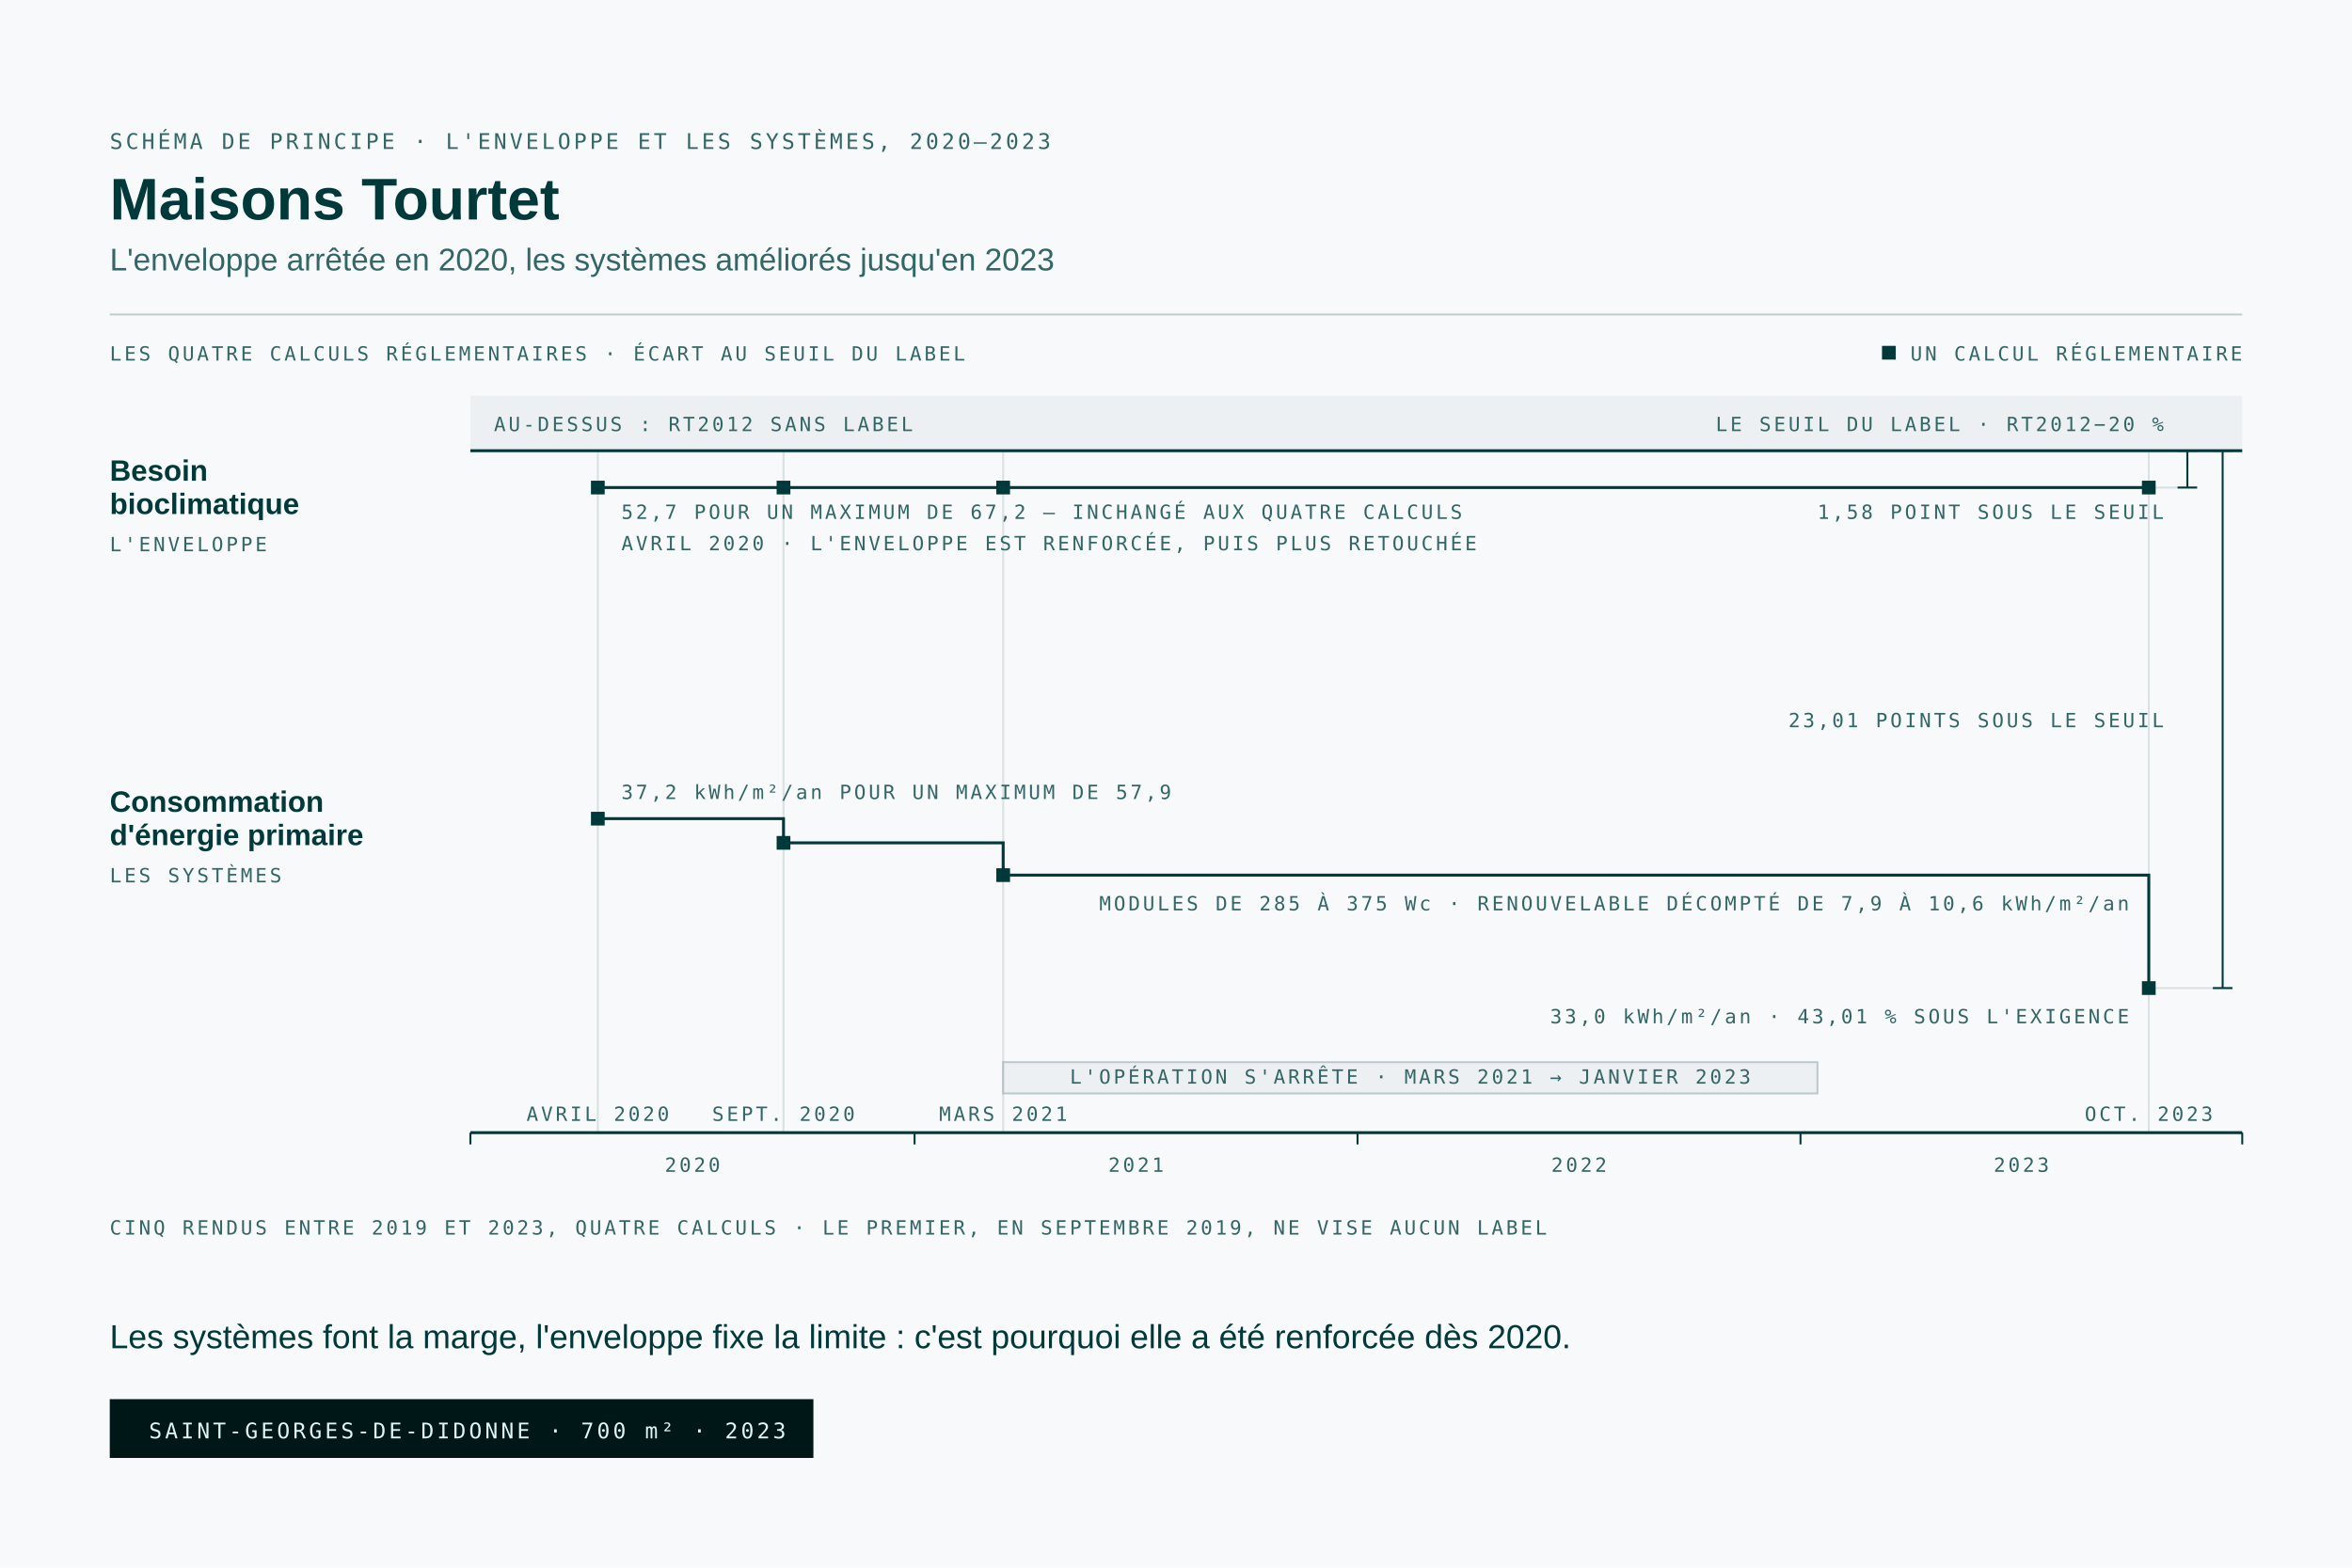
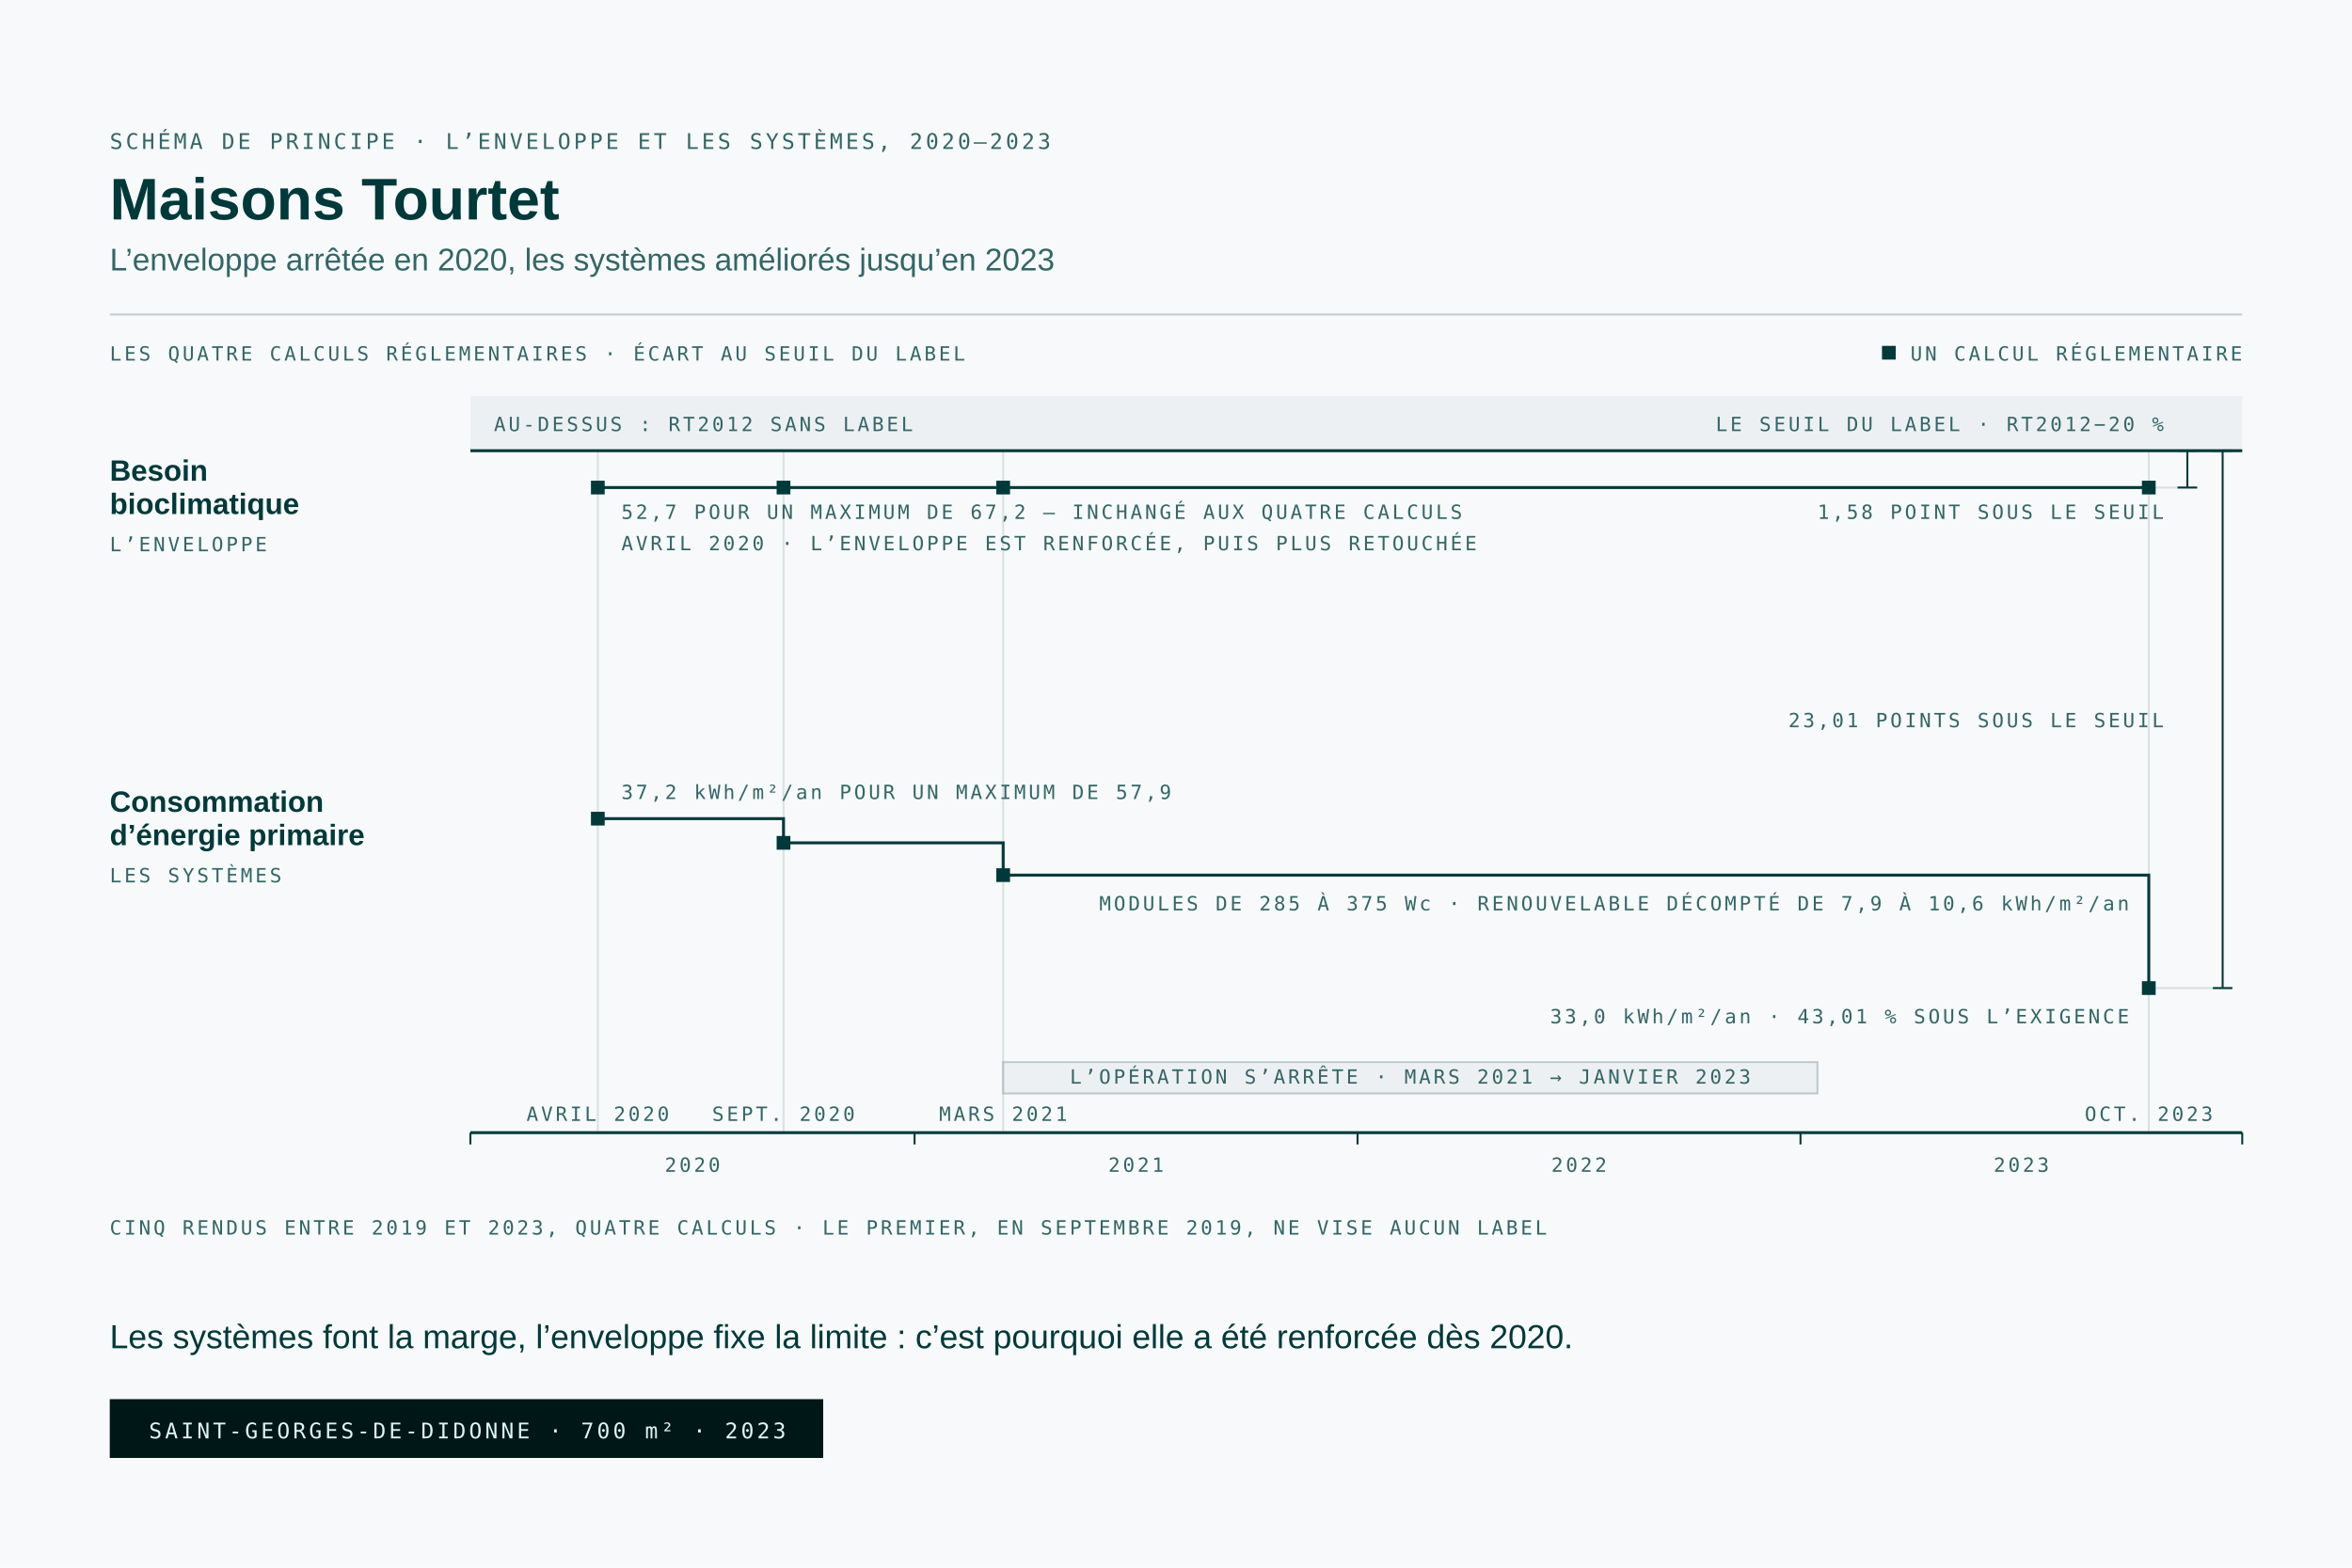
- <svg xmlns="http://www.w3.org/2000/svg" viewBox="0 0 1200 800" preserveAspectRatio="xMidYMid meet" role="img" style="width:100%;height:auto;display:block" aria-label="Schéma de principe de la progression réglementaire d'une opération de logements : quatre calculs datés d'avril 2020 à octobre 2023 sont portés sur un même axe, gradué en écart au seuil du label. Le besoin bioclimatique, qui mesure l'enveloppe, reste à 52,7 pour un maximum de 67,2 aux quatre calculs — une ligne plate qui ne dépasse le seuil du label RT2012−20 % que de 1,58 point. La consommation d'énergie primaire, qui mesure les systèmes, descend par marches de 37,2 à 33,0 kWh/m²/an pour un maximum inchangé de 57,9, et s'éloigne du seuil jusqu'à 23,01 points ; la dernière marche, la plus haute, suit une opération arrêtée de mars 2021 à janvier 2023 et tient pour l'essentiel au passage des modules photovoltaïques de 285 à 375 Wc. L'enveloppe fixe la limite, les systèmes font la marge.">
+ <svg xmlns="http://www.w3.org/2000/svg" viewBox="0 0 1200 800" preserveAspectRatio="xMidYMid meet" role="img" style="width:100%;height:auto;display:block" aria-label="Schéma de principe de la progression réglementaire d’une opération de logements : quatre calculs datés d’avril 2020 à octobre 2023 sont portés sur un même axe, gradué en écart au seuil du label. Le besoin bioclimatique, qui mesure l’enveloppe, reste à 52,7 pour un maximum de 67,2 aux quatre calculs — une ligne plate qui ne dépasse le seuil du label RT2012−20 % que de 1,58 point. La consommation d’énergie primaire, qui mesure les systèmes, descend par marches de 37,2 à 33,0 kWh/m²/an pour un maximum inchangé de 57,9, et s’éloigne du seuil jusqu’à 23,01 points ; la dernière marche, la plus haute, suit une opération arrêtée de mars 2021 à janvier 2023 et tient pour l’essentiel au passage des modules photovoltaïques de 285 à 375 Wc. L’enveloppe fixe la limite, les systèmes font la marge.">
  <style>
  .c-profond { fill: var(--color-profond, #001718); }
  .c-encre { fill: var(--color-encre, #00393A); }
  .c-pivot { fill: var(--color-pivot, #336667); }
  .c-clair { fill: var(--color-clair, #99CCCD); }
  .c-voile { fill: var(--color-voile, #E1F4F4); }
  .c-papier { fill: var(--color-papier, #F7F9FA); }
  .c-calcaire { fill: var(--color-calcaire, #EDF0F2); }
  .c-filet-1 { fill: var(--color-filet-1, #00393A38); }
  .c-filet-2 { fill: var(--color-filet-2, #00393A29); }
  .c-filet-3 { fill: var(--color-filet-3, #00393A1F); }
  .s-filet-1 { stroke: var(--color-filet-1, #00393A38); }
  .s-filet-2 { stroke: var(--color-filet-2, #00393A29); }
  .s-filet-3 { stroke: var(--color-filet-3, #00393A1F); }
  .s-encre { stroke: var(--color-encre, #00393A); }
  .t-sans { font-family: "Archivo Variable", Archivo, "Helvetica Neue", Arial, sans-serif; }
  .t-mono { font-family: "IBM Plex Mono", ui-monospace, monospace; }
</style>
  <rect x="0.00" y="0.00" width="1200.00" height="800.00" class="c-papier" fill="#F7F9FA" />
-   <text x="56.00" y="76.00" class="t-mono c-pivot" fill="#336667" font-family="&quot;IBM Plex Mono&quot;, ui-monospace, monospace" font-size="11" font-weight="500" letter-spacing="1.54">SCHÉMA DE PRINCIPE · L'ENVELOPPE ET LES SYSTÈMES, 2020–2023</text>
+   <text x="56.00" y="76.00" class="t-mono c-pivot" fill="#336667" font-family="&quot;IBM Plex Mono&quot;, ui-monospace, monospace" font-size="11" font-weight="500" letter-spacing="1.54">SCHÉMA DE PRINCIPE · L’ENVELOPPE ET LES SYSTÈMES, 2020–2023</text>
  <text x="56.00" y="112.00" class="t-sans c-encre" fill="#00393A" font-family="&quot;Archivo Variable&quot;, Archivo, &quot;Helvetica Neue&quot;, Arial, sans-serif" font-size="30" font-weight="700" font-variation-settings="'wdth' 112, 'wght' 700">Maisons Tourtet</text>
-   <text x="56.00" y="138.00" class="t-sans c-pivot" fill="#336667" font-family="&quot;Archivo Variable&quot;, Archivo, &quot;Helvetica Neue&quot;, Arial, sans-serif" font-size="16" font-weight="400" font-variation-settings="'wdth' 100, 'wght' 400">L'enveloppe arrêtée en 2020, les systèmes améliorés jusqu'en 2023</text>
+   <text x="56.00" y="138.00" class="t-sans c-pivot" fill="#336667" font-family="&quot;Archivo Variable&quot;, Archivo, &quot;Helvetica Neue&quot;, Arial, sans-serif" font-size="16" font-weight="400" font-variation-settings="'wdth' 100, 'wght' 400">L’enveloppe arrêtée en 2020, les systèmes améliorés jusqu’en 2023</text>
  <rect x="56.00" y="160.00" width="1088.00" height="1.00" class="c-filet-1" fill="#00393A38" />
  <rect x="960.20" y="176.50" width="7.00" height="7.00" class="c-encre" fill="#00393A" />
  <text x="1144.00" y="184.00" class="t-mono c-pivot" fill="#336667" font-family="&quot;IBM Plex Mono&quot;, ui-monospace, monospace" font-size="10" font-weight="500" letter-spacing="1.40" text-anchor="end">UN CALCUL RÉGLEMENTAIRE</text>
  <text x="56.00" y="184.00" class="t-mono c-pivot" fill="#336667" font-family="&quot;IBM Plex Mono&quot;, ui-monospace, monospace" font-size="10" font-weight="500" letter-spacing="1.40">LES QUATRE CALCULS RÉGLEMENTAIRES · ÉCART AU SEUIL DU LABEL</text>
  <rect x="240.00" y="202.00" width="904.00" height="28.00" class="c-calcaire" fill="#EDF0F2" />
  <text x="252.00" y="220.00" class="t-mono c-pivot" fill="#336667" font-family="&quot;IBM Plex Mono&quot;, ui-monospace, monospace" font-size="10" font-weight="500" letter-spacing="1.40">AU-DESSUS : RT2012 SANS LABEL</text>
  <text x="1104.00" y="220.00" class="t-mono c-pivot" fill="#336667" font-family="&quot;IBM Plex Mono&quot;, ui-monospace, monospace" font-size="10" font-weight="500" letter-spacing="1.40" text-anchor="end">LE SEUIL DU LABEL · RT2012−20 %</text>
  <path d="M 305.01 230.00 L 305.01 578.00" fill="none" class="s-filet-3" stroke="#00393A1F" stroke-width="1.0" />
  <path d="M 399.75 230.00 L 399.75 578.00" fill="none" class="s-filet-3" stroke="#00393A1F" stroke-width="1.0" />
  <path d="M 511.82 230.00 L 511.82 578.00" fill="none" class="s-filet-3" stroke="#00393A1F" stroke-width="1.0" />
  <path d="M 1096.32 230.00 L 1096.32 578.00" fill="none" class="s-filet-3" stroke="#00393A1F" stroke-width="1.0" />
  <path d="M 240.00 230.00 L 1144.00 230.00" fill="none" class="s-encre" stroke="#00393A" stroke-width="1.5" />
  <rect x="511.82" y="542.00" width="415.47" height="16.00" class="c-calcaire s-filet-1" fill="#EDF0F2" stroke="#00393A38" stroke-width="1" />
-   <text x="719.55" y="553.00" class="t-mono c-pivot" fill="#336667" font-family="&quot;IBM Plex Mono&quot;, ui-monospace, monospace" font-size="10" font-weight="500" letter-spacing="1.40" text-anchor="middle">L'OPÉRATION S'ARRÊTE · MARS 2021 → JANVIER 2023</text>
+   <text x="719.55" y="553.00" class="t-mono c-pivot" fill="#336667" font-family="&quot;IBM Plex Mono&quot;, ui-monospace, monospace" font-size="10" font-weight="500" letter-spacing="1.40" text-anchor="middle">L’OPÉRATION S’ARRÊTE · MARS 2021 → JANVIER 2023</text>
  <text x="56.00" y="245.30" class="t-sans c-encre" fill="#00393A" font-family="&quot;Archivo Variable&quot;, Archivo, &quot;Helvetica Neue&quot;, Arial, sans-serif" font-size="15" font-weight="600" font-variation-settings="'wdth' 112, 'wght' 600">Besoin</text>
  <text x="56.00" y="262.30" class="t-sans c-encre" fill="#00393A" font-family="&quot;Archivo Variable&quot;, Archivo, &quot;Helvetica Neue&quot;, Arial, sans-serif" font-size="15" font-weight="600" font-variation-settings="'wdth' 112, 'wght' 600">bioclimatique</text>
-   <text x="56.00" y="281.30" class="t-mono c-pivot" fill="#336667" font-family="&quot;IBM Plex Mono&quot;, ui-monospace, monospace" font-size="10" font-weight="500" letter-spacing="1.40">L'ENVELOPPE</text>
+   <text x="56.00" y="281.30" class="t-mono c-pivot" fill="#336667" font-family="&quot;IBM Plex Mono&quot;, ui-monospace, monospace" font-size="10" font-weight="500" letter-spacing="1.40">L’ENVELOPPE</text>
  <text x="56.00" y="414.26" class="t-sans c-encre" fill="#00393A" font-family="&quot;Archivo Variable&quot;, Archivo, &quot;Helvetica Neue&quot;, Arial, sans-serif" font-size="15" font-weight="600" font-variation-settings="'wdth' 112, 'wght' 600">Consommation</text>
-   <text x="56.00" y="431.26" class="t-sans c-encre" fill="#00393A" font-family="&quot;Archivo Variable&quot;, Archivo, &quot;Helvetica Neue&quot;, Arial, sans-serif" font-size="15" font-weight="600" font-variation-settings="'wdth' 112, 'wght' 600">d'énergie primaire</text>
+   <text x="56.00" y="431.26" class="t-sans c-encre" fill="#00393A" font-family="&quot;Archivo Variable&quot;, Archivo, &quot;Helvetica Neue&quot;, Arial, sans-serif" font-size="15" font-weight="600" font-variation-settings="'wdth' 112, 'wght' 600">d’énergie primaire</text>
  <text x="56.00" y="450.26" class="t-mono c-pivot" fill="#336667" font-family="&quot;IBM Plex Mono&quot;, ui-monospace, monospace" font-size="10" font-weight="500" letter-spacing="1.40">LES SYSTÈMES</text>
  <path d="M 305.01 248.80 L 399.75 248.80 L 399.75 248.80 L 511.82 248.80 L 511.82 248.80 L 1096.32 248.80 L 1096.32 248.80" fill="none" class="s-encre" stroke="#00393A" stroke-width="1.5" />
  <path d="M 305.01 417.76 L 399.75 417.76 L 399.75 430.11 L 511.82 430.11 L 511.82 446.58 L 1096.32 446.58 L 1096.32 504.22" fill="none" class="s-encre" stroke="#00393A" stroke-width="1.5" />
  <rect x="301.51" y="245.30" width="7.00" height="7.00" class="c-encre" fill="#00393A" />
  <rect x="396.25" y="245.30" width="7.00" height="7.00" class="c-encre" fill="#00393A" />
  <rect x="508.32" y="245.30" width="7.00" height="7.00" class="c-encre" fill="#00393A" />
  <rect x="1092.82" y="245.30" width="7.00" height="7.00" class="c-encre" fill="#00393A" />
  <rect x="301.51" y="414.26" width="7.00" height="7.00" class="c-encre" fill="#00393A" />
  <rect x="396.25" y="426.61" width="7.00" height="7.00" class="c-encre" fill="#00393A" />
  <rect x="508.32" y="443.08" width="7.00" height="7.00" class="c-encre" fill="#00393A" />
  <rect x="1092.82" y="500.72" width="7.00" height="7.00" class="c-encre" fill="#00393A" />
  <text x="317.01" y="264.80" class="t-mono c-pivot" fill="#336667" font-family="&quot;IBM Plex Mono&quot;, ui-monospace, monospace" font-size="10" font-weight="500" letter-spacing="1.40">52,7 POUR UN MAXIMUM DE 67,2 — INCHANGÉ AUX QUATRE CALCULS</text>
-   <text x="317.01" y="280.80" class="t-mono c-pivot" fill="#336667" font-family="&quot;IBM Plex Mono&quot;, ui-monospace, monospace" font-size="10" font-weight="500" letter-spacing="1.40">AVRIL 2020 · L'ENVELOPPE EST RENFORCÉE, PUIS PLUS RETOUCHÉE</text>
+   <text x="317.01" y="280.80" class="t-mono c-pivot" fill="#336667" font-family="&quot;IBM Plex Mono&quot;, ui-monospace, monospace" font-size="10" font-weight="500" letter-spacing="1.40">AVRIL 2020 · L’ENVELOPPE EST RENFORCÉE, PUIS PLUS RETOUCHÉE</text>
  <text x="317.01" y="407.76" class="t-mono c-pivot" fill="#336667" font-family="&quot;IBM Plex Mono&quot;, ui-monospace, monospace" font-size="10" font-weight="500" letter-spacing="1.40">37,2 kWh/m²/an POUR UN MAXIMUM DE 57,9</text>
  <text x="1086.32" y="464.58" class="t-mono c-pivot" fill="#336667" font-family="&quot;IBM Plex Mono&quot;, ui-monospace, monospace" font-size="10" font-weight="500" letter-spacing="1.40" text-anchor="end">MODULES DE 285 À 375 Wc · RENOUVELABLE DÉCOMPTÉ DE 7,9 À 10,6 kWh/m²/an</text>
-   <text x="1086.32" y="522.22" class="t-mono c-pivot" fill="#336667" font-family="&quot;IBM Plex Mono&quot;, ui-monospace, monospace" font-size="10" font-weight="500" letter-spacing="1.40" text-anchor="end">33,0 kWh/m²/an · 43,01 % SOUS L'EXIGENCE</text>
+   <text x="1086.32" y="522.22" class="t-mono c-pivot" fill="#336667" font-family="&quot;IBM Plex Mono&quot;, ui-monospace, monospace" font-size="10" font-weight="500" letter-spacing="1.40" text-anchor="end">33,0 kWh/m²/an · 43,01 % SOUS L’EXIGENCE</text>
  <path d="M 1096.32 248.80 L 1121.00 248.80" fill="none" class="s-filet-3" stroke="#00393A1F" stroke-width="1.0" />
  <path d="M 1116.00 230.00 L 1116.00 248.80" fill="none" class="s-encre" stroke="#00393A" stroke-width="1.0" />
  <path d="M 1111.00 230.00 L 1121.00 230.00" fill="none" class="s-encre" stroke="#00393A" stroke-width="1.0" />
  <path d="M 1111.00 248.80 L 1121.00 248.80" fill="none" class="s-encre" stroke="#00393A" stroke-width="1.0" />
  <text x="1104.00" y="264.80" class="t-mono c-pivot" fill="#336667" font-family="&quot;IBM Plex Mono&quot;, ui-monospace, monospace" font-size="10" font-weight="500" letter-spacing="1.40" text-anchor="end">1,58 POINT SOUS LE SEUIL</text>
  <path d="M 1096.32 504.22 L 1139.00 504.22" fill="none" class="s-filet-3" stroke="#00393A1F" stroke-width="1.0" />
  <path d="M 1134.00 230.00 L 1134.00 504.22" fill="none" class="s-encre" stroke="#00393A" stroke-width="1.0" />
  <path d="M 1129.00 230.00 L 1139.00 230.00" fill="none" class="s-encre" stroke="#00393A" stroke-width="1.0" />
  <path d="M 1129.00 504.22 L 1139.00 504.22" fill="none" class="s-encre" stroke="#00393A" stroke-width="1.0" />
  <text x="1104.00" y="371.11" class="t-mono c-pivot" fill="#336667" font-family="&quot;IBM Plex Mono&quot;, ui-monospace, monospace" font-size="10" font-weight="500" letter-spacing="1.40" text-anchor="end">23,01 POINTS SOUS LE SEUIL</text>
  <text x="305.01" y="572.00" class="t-mono c-pivot" fill="#336667" font-family="&quot;IBM Plex Mono&quot;, ui-monospace, monospace" font-size="10" font-weight="500" letter-spacing="1.40" text-anchor="middle">AVRIL 2020</text>
  <text x="399.75" y="572.00" class="t-mono c-pivot" fill="#336667" font-family="&quot;IBM Plex Mono&quot;, ui-monospace, monospace" font-size="10" font-weight="500" letter-spacing="1.40" text-anchor="middle">SEPT. 2020</text>
  <text x="511.82" y="572.00" class="t-mono c-pivot" fill="#336667" font-family="&quot;IBM Plex Mono&quot;, ui-monospace, monospace" font-size="10" font-weight="500" letter-spacing="1.40" text-anchor="middle">MARS 2021</text>
  <text x="1096.32" y="572.00" class="t-mono c-pivot" fill="#336667" font-family="&quot;IBM Plex Mono&quot;, ui-monospace, monospace" font-size="10" font-weight="500" letter-spacing="1.40" text-anchor="middle">OCT. 2023</text>
  <path d="M 240.00 578.00 L 1144.00 578.00" fill="none" class="s-encre" stroke="#00393A" stroke-width="1.5" />
  <path d="M 240.00 578.00 L 240.00 584.00" fill="none" class="s-encre" stroke="#00393A" stroke-width="1.0" />
  <path d="M 466.62 578.00 L 466.62 584.00" fill="none" class="s-encre" stroke="#00393A" stroke-width="1.0" />
  <path d="M 692.62 578.00 L 692.62 584.00" fill="none" class="s-encre" stroke="#00393A" stroke-width="1.0" />
  <path d="M 918.62 578.00 L 918.62 584.00" fill="none" class="s-encre" stroke="#00393A" stroke-width="1.0" />
  <path d="M 1144.00 578.00 L 1144.00 584.00" fill="none" class="s-encre" stroke="#00393A" stroke-width="1.0" />
  <text x="353.31" y="598.00" class="t-mono c-pivot" fill="#336667" font-family="&quot;IBM Plex Mono&quot;, ui-monospace, monospace" font-size="10" font-weight="500" letter-spacing="1.40" text-anchor="middle">2020</text>
  <text x="579.62" y="598.00" class="t-mono c-pivot" fill="#336667" font-family="&quot;IBM Plex Mono&quot;, ui-monospace, monospace" font-size="10" font-weight="500" letter-spacing="1.40" text-anchor="middle">2021</text>
  <text x="805.62" y="598.00" class="t-mono c-pivot" fill="#336667" font-family="&quot;IBM Plex Mono&quot;, ui-monospace, monospace" font-size="10" font-weight="500" letter-spacing="1.40" text-anchor="middle">2022</text>
  <text x="1031.31" y="598.00" class="t-mono c-pivot" fill="#336667" font-family="&quot;IBM Plex Mono&quot;, ui-monospace, monospace" font-size="10" font-weight="500" letter-spacing="1.40" text-anchor="middle">2023</text>
  <text x="56.00" y="630.00" class="t-mono c-pivot" fill="#336667" font-family="&quot;IBM Plex Mono&quot;, ui-monospace, monospace" font-size="10" font-weight="500" letter-spacing="1.40">CINQ RENDUS ENTRE 2019 ET 2023, QUATRE CALCULS · LE PREMIER, EN SEPTEMBRE 2019, NE VISE AUCUN LABEL</text>
-   <text x="56.00" y="688.00" class="t-sans c-encre" fill="#00393A" font-family="&quot;Archivo Variable&quot;, Archivo, &quot;Helvetica Neue&quot;, Arial, sans-serif" font-size="17" font-weight="400" font-variation-settings="'wdth' 100, 'wght' 400">Les systèmes font la marge, l'enveloppe fixe la limite : c'est pourquoi elle a été renforcée dès 2020.</text>
-   <rect x="56.00" y="714.00" width="359.00" height="30.00" class="c-profond" fill="#001718" />
+   <text x="56.00" y="688.00" class="t-sans c-encre" fill="#00393A" font-family="&quot;Archivo Variable&quot;, Archivo, &quot;Helvetica Neue&quot;, Arial, sans-serif" font-size="17" font-weight="400" font-variation-settings="'wdth' 100, 'wght' 400">Les systèmes font la marge, l’enveloppe fixe la limite : c’est pourquoi elle a été renforcée dès 2020.</text>
+   <rect x="56.00" y="714.00" width="364.00" height="30.00" class="c-profond" fill="#001718" />
  <text x="76.00" y="734.00" class="t-mono c-voile" fill="#E1F4F4" font-family="&quot;IBM Plex Mono&quot;, ui-monospace, monospace" font-size="11" font-weight="500" letter-spacing="1.54">SAINT-GEORGES-DE-DIDONNE · 700 m² · 2023</text>
</svg>
